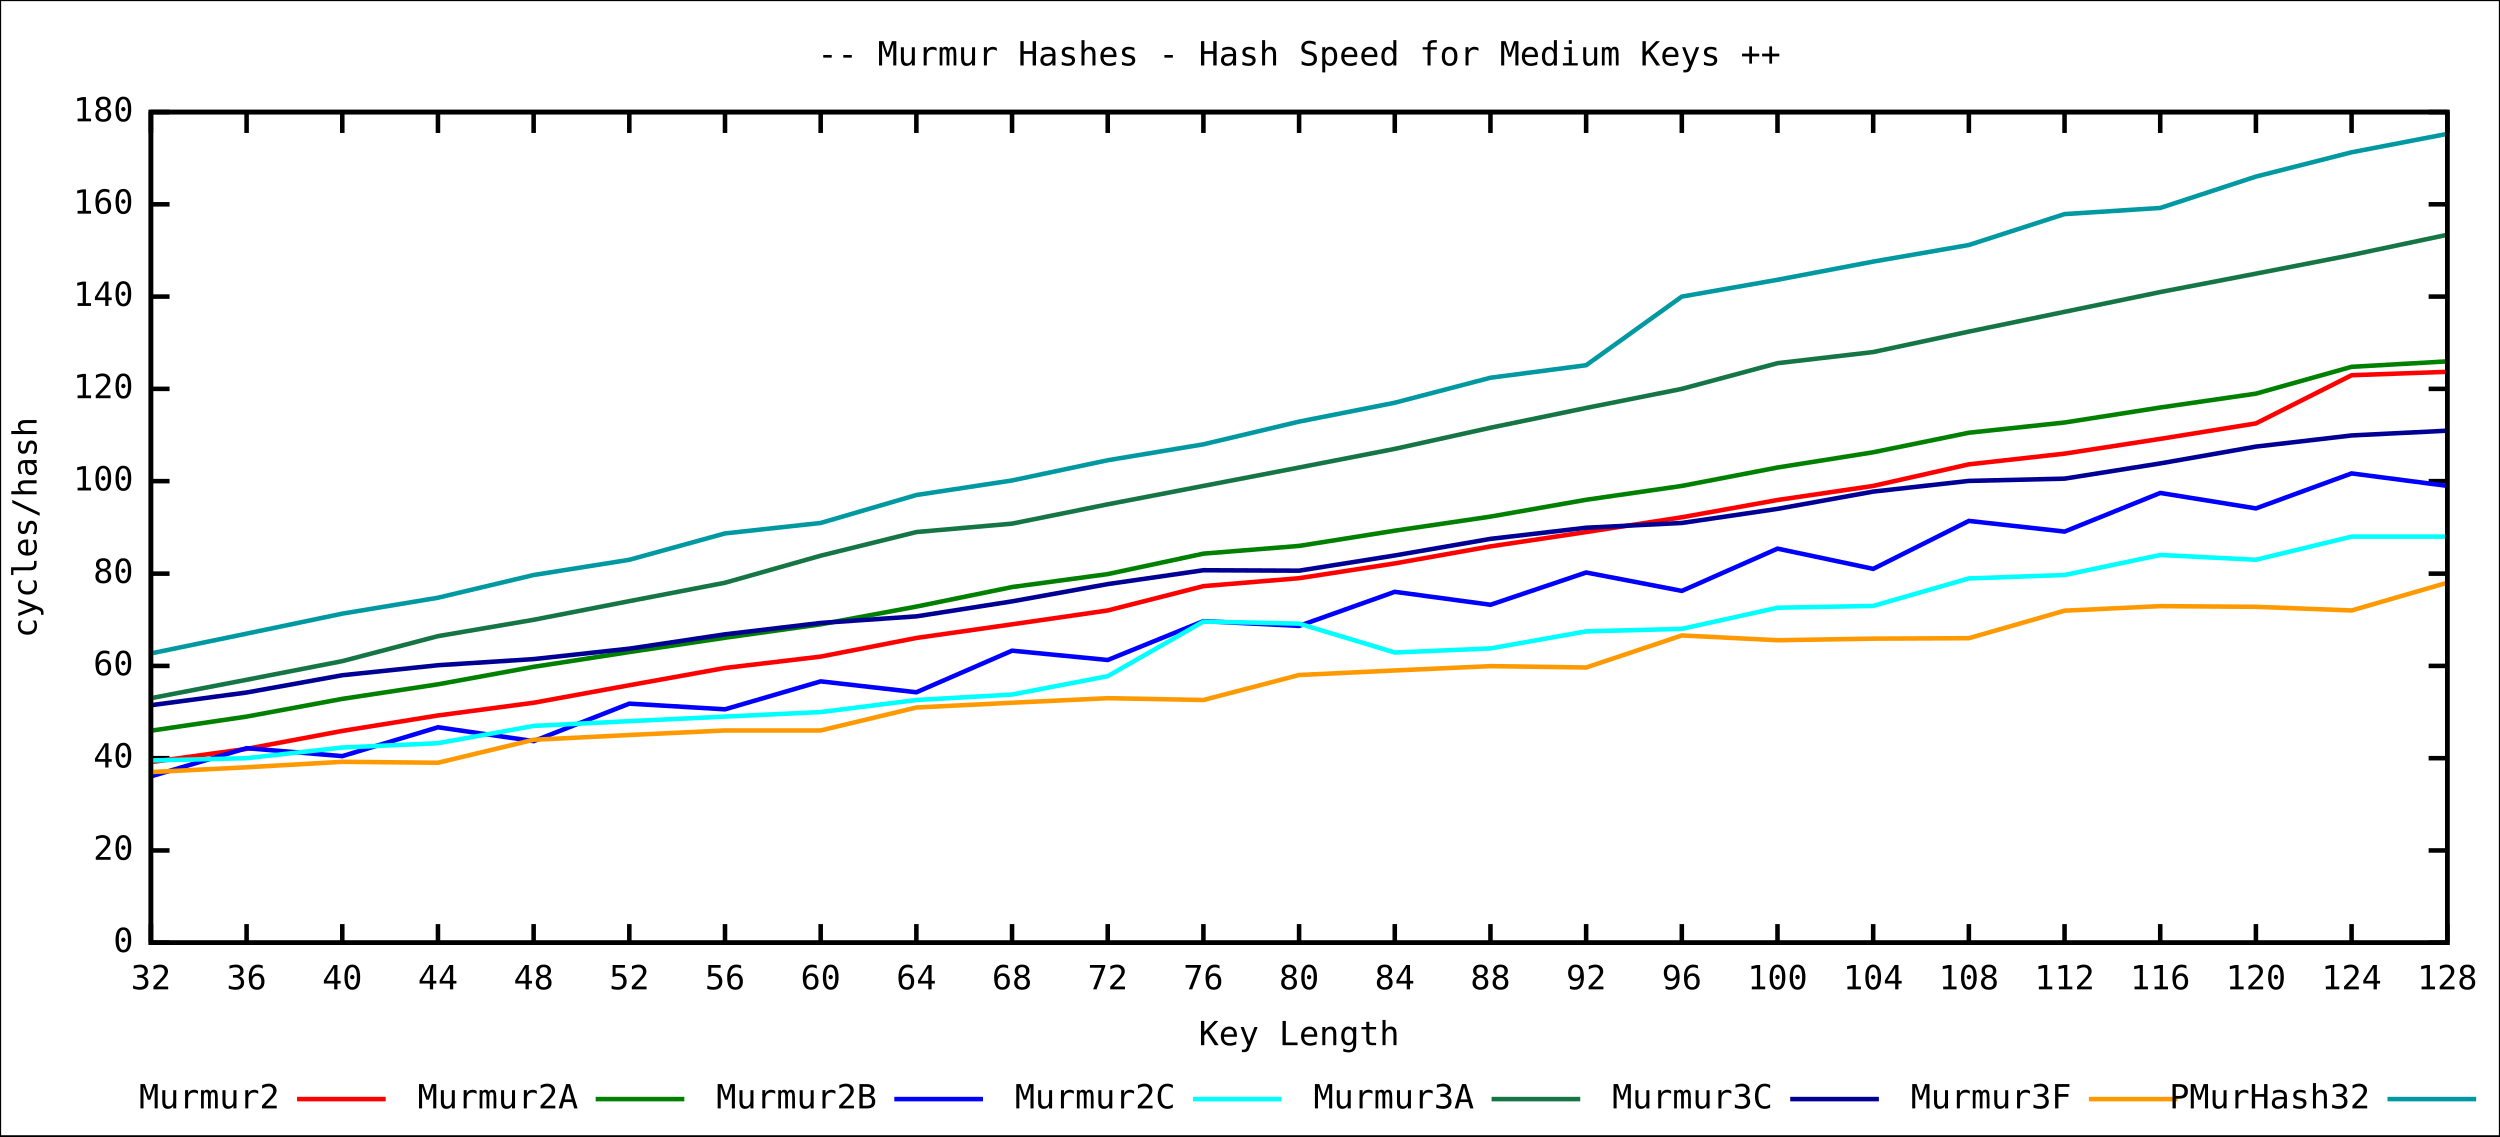
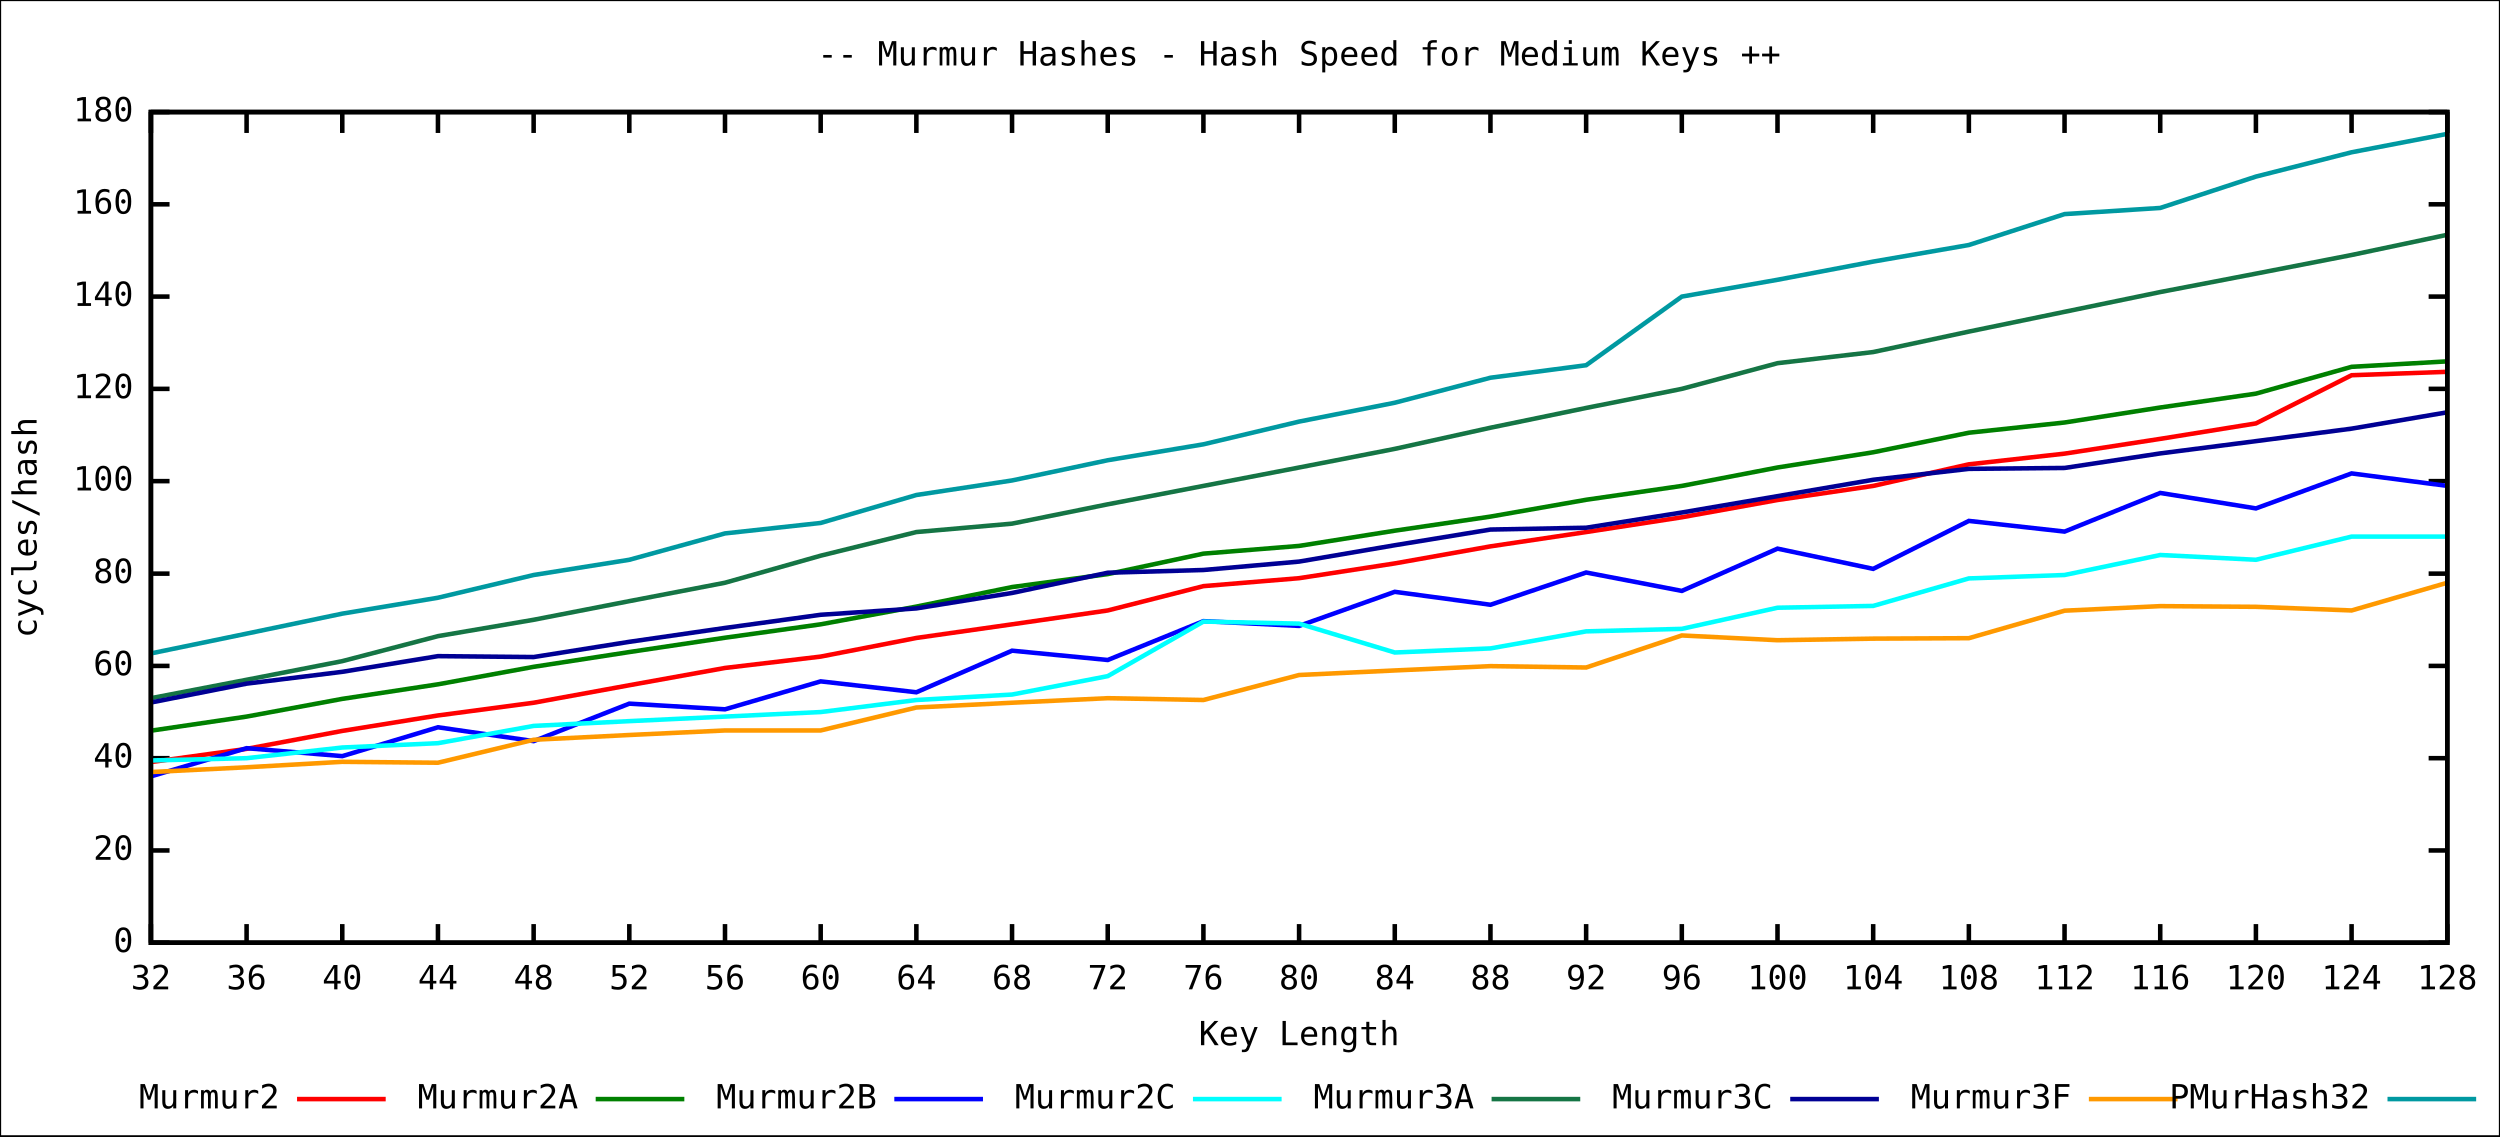
<svg xmlns="http://www.w3.org/2000/svg" xmlns:xlink="http://www.w3.org/1999/xlink" width="1100" height="500" viewBox="0 0 1100 500">
  <rect x="0" y="0" width="1100" height="500" fill="#ffffff" stroke="black" stroke-width="1" />
  <g id="gnuplot_canvas">
    <defs>
      <circle id="gpDot" r="0.5" stroke-width="0.5" />
      <path id="gpPt0" stroke-width="0.244" stroke="currentColor" d="M-1,0 h2 M0,-1 v2" />
      <path id="gpPt1" stroke-width="0.244" stroke="currentColor" d="M-1,-1 L1,1 M1,-1 L-1,1" />
      <path id="gpPt2" stroke-width="0.244" stroke="currentColor" d="M-1,0 L1,0 M0,-1 L0,1 M-1,-1 L1,1 M-1,1 L1,-1" />
      <rect id="gpPt3" stroke-width="0.244" stroke="currentColor" x="-1" y="-1" width="2" height="2" />
      <rect id="gpPt4" stroke-width="0.244" stroke="currentColor" fill="currentColor" x="-1" y="-1" width="2" height="2" />
      <circle id="gpPt5" stroke-width="0.244" stroke="currentColor" cx="0" cy="0" r="1" />
      <use xlink:href="#gpPt5" id="gpPt6" fill="currentColor" stroke="none" />
      <path id="gpPt7" stroke-width="0.244" stroke="currentColor" d="M0,-1.33 L-1.33,0.67 L1.33,0.67 z" />
      <use xlink:href="#gpPt7" id="gpPt8" fill="currentColor" stroke="none" />
      <use xlink:href="#gpPt7" id="gpPt9" stroke="currentColor" transform="rotate(180)" />
      <use xlink:href="#gpPt9" id="gpPt10" fill="currentColor" stroke="none" />
      <use xlink:href="#gpPt3" id="gpPt11" stroke="currentColor" transform="rotate(45)" />
      <use xlink:href="#gpPt11" id="gpPt12" fill="currentColor" stroke="none" />
    </defs>
    <g style="fill:none; color:white; stroke:black; stroke-width:2.00; stroke-linecap:butt; stroke-linejoin:miter">
</g>
    <g style="fill:none; color:black; stroke:currentColor; stroke-width:2.00; stroke-linecap:butt; stroke-linejoin:miter">
      <path stroke="black" d="M66.4,414.8 L74.6,414.8 M1076.8,414.8 L1068.6,414.8  h0.01" />
      <g transform="translate(58.7,418.9)" style="stroke:none; fill:black; font-family:mono; font-size:11.00pt; text-anchor:end">
        <text> 0</text>
      </g>
      <path stroke="black" d="M66.4,374.2 L74.6,374.2 M1076.8,374.2 L1068.6,374.2  h0.01" />
      <g transform="translate(58.7,378.3)" style="stroke:none; fill:black; font-family:mono; font-size:11.00pt; text-anchor:end">
        <text> 20</text>
      </g>
      <path stroke="black" d="M66.4,333.6 L74.6,333.6 M1076.8,333.6 L1068.6,333.6  h0.01" />
      <g transform="translate(58.7,337.7)" style="stroke:none; fill:black; font-family:mono; font-size:11.00pt; text-anchor:end">
        <text> 40</text>
      </g>
      <path stroke="black" d="M66.4,293.0 L74.6,293.0 M1076.8,293.0 L1068.6,293.0  h0.01" />
      <g transform="translate(58.7,297.1)" style="stroke:none; fill:black; font-family:mono; font-size:11.00pt; text-anchor:end">
        <text> 60</text>
      </g>
      <path stroke="black" d="M66.4,252.4 L74.6,252.4 M1076.8,252.4 L1068.6,252.4  h0.01" />
      <g transform="translate(58.7,256.5)" style="stroke:none; fill:black; font-family:mono; font-size:11.00pt; text-anchor:end">
        <text> 80</text>
      </g>
      <path stroke="black" d="M66.4,211.7 L74.6,211.7 M1076.8,211.7 L1068.6,211.7  h0.01" />
      <g transform="translate(58.7,215.8)" style="stroke:none; fill:black; font-family:mono; font-size:11.00pt; text-anchor:end">
        <text> 100</text>
      </g>
      <path stroke="black" d="M66.4,171.1 L74.6,171.1 M1076.8,171.1 L1068.6,171.1  h0.01" />
      <g transform="translate(58.7,175.2)" style="stroke:none; fill:black; font-family:mono; font-size:11.00pt; text-anchor:end">
        <text> 120</text>
      </g>
      <path stroke="black" d="M66.4,130.5 L74.6,130.5 M1076.8,130.5 L1068.6,130.5  h0.01" />
      <g transform="translate(58.7,134.6)" style="stroke:none; fill:black; font-family:mono; font-size:11.00pt; text-anchor:end">
        <text> 140</text>
      </g>
      <path stroke="black" d="M66.4,89.9 L74.6,89.9 M1076.8,89.9 L1068.6,89.9  h0.01" />
      <g transform="translate(58.7,94.0)" style="stroke:none; fill:black; font-family:mono; font-size:11.00pt; text-anchor:end">
        <text> 160</text>
      </g>
      <path stroke="black" d="M66.4,49.3 L74.6,49.3 M1076.8,49.3 L1068.6,49.3  h0.01" />
      <g transform="translate(58.7,53.4)" style="stroke:none; fill:black; font-family:mono; font-size:11.00pt; text-anchor:end">
        <text> 180</text>
      </g>
      <path stroke="black" d="M66.4,414.8 L66.4,406.6 M66.4,49.3 L66.4,57.5  h0.01" />
      <g transform="translate(66.4,435.3)" style="stroke:none; fill:black; font-family:mono; font-size:11.00pt; text-anchor:middle">
        <text> 32</text>
      </g>
      <path stroke="black" d="M108.5,414.8 L108.5,406.6 M108.5,49.3 L108.5,57.5  h0.01" />
      <g transform="translate(108.5,435.3)" style="stroke:none; fill:black; font-family:mono; font-size:11.00pt; text-anchor:middle">
        <text> 36</text>
      </g>
      <path stroke="black" d="M150.6,414.8 L150.6,406.6 M150.6,49.3 L150.6,57.5  h0.01" />
      <g transform="translate(150.6,435.3)" style="stroke:none; fill:black; font-family:mono; font-size:11.00pt; text-anchor:middle">
        <text> 40</text>
      </g>
      <path stroke="black" d="M192.7,414.8 L192.7,406.6 M192.7,49.3 L192.7,57.5  h0.01" />
      <g transform="translate(192.7,435.3)" style="stroke:none; fill:black; font-family:mono; font-size:11.00pt; text-anchor:middle">
        <text> 44</text>
      </g>
      <path stroke="black" d="M234.8,414.8 L234.8,406.6 M234.8,49.3 L234.8,57.5  h0.01" />
      <g transform="translate(234.8,435.3)" style="stroke:none; fill:black; font-family:mono; font-size:11.00pt; text-anchor:middle">
        <text> 48</text>
      </g>
      <path stroke="black" d="M276.9,414.8 L276.9,406.6 M276.9,49.3 L276.9,57.5  h0.01" />
      <g transform="translate(276.9,435.3)" style="stroke:none; fill:black; font-family:mono; font-size:11.00pt; text-anchor:middle">
        <text> 52</text>
      </g>
      <path stroke="black" d="M319.0,414.8 L319.0,406.6 M319.0,49.3 L319.0,57.5  h0.01" />
      <g transform="translate(319.0,435.3)" style="stroke:none; fill:black; font-family:mono; font-size:11.00pt; text-anchor:middle">
        <text> 56</text>
      </g>
      <path stroke="black" d="M361.1,414.8 L361.1,406.6 M361.1,49.3 L361.1,57.5  h0.01" />
      <g transform="translate(361.1,435.3)" style="stroke:none; fill:black; font-family:mono; font-size:11.00pt; text-anchor:middle">
        <text> 60</text>
      </g>
      <path stroke="black" d="M403.2,414.8 L403.2,406.6 M403.2,49.3 L403.2,57.5  h0.01" />
      <g transform="translate(403.2,435.3)" style="stroke:none; fill:black; font-family:mono; font-size:11.00pt; text-anchor:middle">
        <text> 64</text>
      </g>
      <path stroke="black" d="M445.3,414.8 L445.3,406.6 M445.3,49.3 L445.3,57.5  h0.01" />
      <g transform="translate(445.3,435.3)" style="stroke:none; fill:black; font-family:mono; font-size:11.00pt; text-anchor:middle">
        <text> 68</text>
      </g>
      <path stroke="black" d="M487.4,414.8 L487.4,406.6 M487.4,49.3 L487.4,57.5  h0.01" />
      <g transform="translate(487.4,435.3)" style="stroke:none; fill:black; font-family:mono; font-size:11.00pt; text-anchor:middle">
        <text> 72</text>
      </g>
      <path stroke="black" d="M529.5,414.8 L529.5,406.6 M529.5,49.3 L529.5,57.5  h0.01" />
      <g transform="translate(529.5,435.3)" style="stroke:none; fill:black; font-family:mono; font-size:11.00pt; text-anchor:middle">
        <text> 76</text>
      </g>
      <path stroke="black" d="M571.6,414.8 L571.6,406.6 M571.6,49.3 L571.6,57.5  h0.01" />
      <g transform="translate(571.6,435.3)" style="stroke:none; fill:black; font-family:mono; font-size:11.00pt; text-anchor:middle">
        <text> 80</text>
      </g>
      <path stroke="black" d="M613.7,414.8 L613.7,406.6 M613.7,49.3 L613.7,57.5  h0.01" />
      <g transform="translate(613.7,435.3)" style="stroke:none; fill:black; font-family:mono; font-size:11.00pt; text-anchor:middle">
        <text> 84</text>
      </g>
      <path stroke="black" d="M655.8,414.8 L655.8,406.6 M655.8,49.3 L655.8,57.5  h0.01" />
      <g transform="translate(655.8,435.3)" style="stroke:none; fill:black; font-family:mono; font-size:11.00pt; text-anchor:middle">
        <text> 88</text>
      </g>
      <path stroke="black" d="M697.9,414.8 L697.9,406.6 M697.9,49.3 L697.9,57.5  h0.01" />
      <g transform="translate(697.9,435.3)" style="stroke:none; fill:black; font-family:mono; font-size:11.00pt; text-anchor:middle">
        <text> 92</text>
      </g>
      <path stroke="black" d="M740.0,414.8 L740.0,406.6 M740.0,49.3 L740.0,57.5  h0.01" />
      <g transform="translate(740.0,435.3)" style="stroke:none; fill:black; font-family:mono; font-size:11.00pt; text-anchor:middle">
        <text> 96</text>
      </g>
      <path stroke="black" d="M782.1,414.8 L782.1,406.6 M782.1,49.3 L782.1,57.5  h0.01" />
      <g transform="translate(782.1,435.3)" style="stroke:none; fill:black; font-family:mono; font-size:11.00pt; text-anchor:middle">
        <text> 100</text>
      </g>
      <path stroke="black" d="M824.2,414.8 L824.2,406.6 M824.2,49.3 L824.2,57.5  h0.01" />
      <g transform="translate(824.2,435.3)" style="stroke:none; fill:black; font-family:mono; font-size:11.00pt; text-anchor:middle">
        <text> 104</text>
      </g>
      <path stroke="black" d="M866.3,414.8 L866.3,406.6 M866.3,49.3 L866.3,57.5  h0.01" />
      <g transform="translate(866.3,435.3)" style="stroke:none; fill:black; font-family:mono; font-size:11.00pt; text-anchor:middle">
        <text> 108</text>
      </g>
      <path stroke="black" d="M908.4,414.8 L908.4,406.6 M908.4,49.3 L908.4,57.5  h0.01" />
      <g transform="translate(908.4,435.3)" style="stroke:none; fill:black; font-family:mono; font-size:11.00pt; text-anchor:middle">
        <text> 112</text>
      </g>
      <path stroke="black" d="M950.5,414.8 L950.5,406.6 M950.5,49.3 L950.5,57.5  h0.01" />
      <g transform="translate(950.5,435.3)" style="stroke:none; fill:black; font-family:mono; font-size:11.00pt; text-anchor:middle">
        <text> 116</text>
      </g>
      <path stroke="black" d="M992.6,414.8 L992.6,406.6 M992.6,49.3 L992.6,57.5  h0.01" />
      <g transform="translate(992.6,435.3)" style="stroke:none; fill:black; font-family:mono; font-size:11.00pt; text-anchor:middle">
        <text> 120</text>
      </g>
      <path stroke="black" d="M1034.7,414.8 L1034.7,406.6 M1034.7,49.3 L1034.7,57.5  h0.01" />
      <g transform="translate(1034.7,435.3)" style="stroke:none; fill:black; font-family:mono; font-size:11.00pt; text-anchor:middle">
        <text> 124</text>
      </g>
      <path stroke="black" d="M1076.8,414.8 L1076.8,406.6 M1076.8,49.3 L1076.8,57.5  h0.01" />
      <g transform="translate(1076.8,435.3)" style="stroke:none; fill:black; font-family:mono; font-size:11.00pt; text-anchor:middle">
        <text> 128</text>
      </g>
      <path stroke="black" d="M66.4,49.3 L66.4,414.8 L1076.8,414.8 L1076.8,49.3 L66.4,49.3 Z  h0.01" />
      <g transform="translate(16.1,232.1) rotate(270)" style="stroke:none; fill:black; font-family:mono; font-size:11.00pt; text-anchor:middle">
        <text>cycles/hash</text>
      </g>
      <g transform="translate(571.6,459.9)" style="stroke:none; fill:black; font-family:mono; font-size:11.00pt; text-anchor:middle">
        <text>Key Length</text>
      </g>
      <g transform="translate(571.6,28.8)" style="stroke:none; fill:black; font-family:mono; font-size:11.00pt; text-anchor:middle">
        <text>
          <a href="Murmur_Hashes.short.svg">--</a> Murmur Hashes - Hash Speed for Medium Keys <a href="Murmur_Hashes.long.svg">++</a>
        </text>
      </g>
    </g>
    <g id="Murmur2">
      <g style="fill:none; color:red; stroke:currentColor; stroke-width:2.00; stroke-linecap:butt; stroke-linejoin:miter">
        <g visibility="visible">
          <g transform="translate(123.0,487.7)" style="stroke:none; fill:black; font-family:mono; font-size:11.00pt; text-anchor:end">
            <text>Murmur2</text>
          </g>
          <path d="M130.7,483.6 L169.7,483.6  h0.01" />
        </g>
        <path d="M66.4,335.3 L108.5,329.5 L150.6,321.6 L192.7,314.8 L234.8,309.2 L276.9,301.5 L319.0,293.9 L361.1,288.9    L403.2,280.7 L445.3,274.7 L487.4,268.6 L529.5,257.9 L571.6,254.4 L613.7,247.9 L655.8,240.4 L697.9,234.1    L740.0,227.6 L782.1,220.0 L824.2,213.8 L866.3,204.3 L908.4,199.6 L950.5,193.1 L992.6,186.3 L1034.7,165.1    L1076.8,163.6  h0.01" />
      </g>
    </g>
    <g id="Murmur2A">
      <g style="fill:none; color:green; stroke:currentColor; stroke-width:2.00; stroke-linecap:butt; stroke-linejoin:miter">
        <g visibility="visible">
          <g transform="translate(254.4,487.7)" style="stroke:none; fill:black; font-family:mono; font-size:11.00pt; text-anchor:end">
            <text>Murmur2A</text>
          </g>
          <path d="M262.1,483.6 L301.1,483.6  h0.01" />
        </g>
        <path d="M66.4,321.5 L108.5,315.3 L150.6,307.5 L192.7,301.1 L234.8,293.4 L276.9,286.9 L319.0,280.6 L361.1,274.7    L403.2,266.9 L445.3,258.3 L487.4,252.6 L529.5,243.6 L571.6,240.2 L613.7,233.5 L655.8,227.3 L697.9,219.9    L740.0,213.8 L782.1,205.7 L824.2,199.0 L866.3,190.4 L908.4,185.9 L950.5,179.3 L992.6,173.2 L1034.7,161.4    L1076.8,159.0  h0.01" />
      </g>
    </g>
    <g id="Murmur2B">
      <g style="fill:none; color:blue; stroke:currentColor; stroke-width:2.00; stroke-linecap:butt; stroke-linejoin:miter">
        <g visibility="visible">
          <g transform="translate(385.8,487.7)" style="stroke:none; fill:black; font-family:mono; font-size:11.00pt; text-anchor:end">
            <text>Murmur2B</text>
          </g>
          <path d="M393.5,483.6 L432.5,483.6  h0.01" />
        </g>
        <path d="M66.4,341.6 L108.5,329.2 L150.6,332.7 L192.7,320.0 L234.8,326.1 L276.9,309.6 L319.0,312.1 L361.1,299.8    L403.2,304.6 L445.3,286.3 L487.4,290.4 L529.5,273.3 L571.6,275.4 L613.7,260.4 L655.8,266.1 L697.9,251.9    L740.0,260.0 L782.1,241.4 L824.2,250.3 L866.3,229.2 L908.4,233.9 L950.5,216.9 L992.6,223.7 L1034.7,208.3    L1076.8,213.8  h0.01" />
      </g>
    </g>
    <g id="Murmur2C">
      <g style="fill:none; color:cyan; stroke:currentColor; stroke-width:2.00; stroke-linecap:butt; stroke-linejoin:miter">
        <g visibility="visible">
          <g transform="translate(517.2,487.7)" style="stroke:none; fill:black; font-family:mono; font-size:11.00pt; text-anchor:end">
            <text>Murmur2C</text>
          </g>
          <path d="M524.9,483.6 L563.9,483.6  h0.01" />
        </g>
        <path d="M66.4,334.6 L108.5,333.6 L150.6,328.9 L192.7,327.0 L234.8,319.4 L276.9,317.3 L319.0,315.3 L361.1,313.3    L403.2,308.0 L445.3,305.6 L487.4,297.5 L529.5,273.5 L571.6,274.4 L613.7,287.1 L655.8,285.3 L697.9,277.8    L740.0,276.7 L782.1,267.4 L824.2,266.6 L866.3,254.5 L908.4,253.0 L950.5,244.2 L992.6,246.3 L1034.7,236.1    L1076.8,236.1  h0.01" />
      </g>
    </g>
    <g id="Murmur3A">
      <g style="fill:none; color:#157545; stroke:currentColor; stroke-width:2.00; stroke-linecap:butt; stroke-linejoin:miter">
        <g visibility="visible">
          <g transform="translate(648.6,487.7)" style="stroke:none; fill:black; font-family:mono; font-size:11.00pt; text-anchor:end">
            <text>Murmur3A</text>
          </g>
          <path d="M656.3,483.6 L695.3,483.6  h0.01" />
        </g>
        <path d="M66.4,307.2 L108.5,299.1 L150.6,290.9 L192.7,279.9 L234.8,272.7 L276.9,264.5 L319.0,256.4 L361.1,244.5    L403.2,234.1 L445.3,230.4 L487.4,221.9 L529.5,213.8 L571.6,205.7 L613.7,197.5 L655.8,188.2 L697.9,179.5    L740.0,171.1 L782.1,159.8 L824.2,154.9 L866.3,145.9 L908.4,137.2 L950.5,128.5 L992.6,120.4 L1034.7,112.2    L1076.8,103.3  h0.01" />
      </g>
    </g>
    <g id="Murmur3C">
      <g style="fill:none; color:#000094; stroke:currentColor; stroke-width:2.00; stroke-linecap:butt; stroke-linejoin:miter">
        <g visibility="visible">
          <g transform="translate(780.0,487.7)" style="stroke:none; fill:black; font-family:mono; font-size:11.00pt; text-anchor:end">
            <text>Murmur3C</text>
          </g>
          <path d="M787.7,483.6 L826.7,483.6  h0.01" />
        </g>
-         <path d="M66.4,310.3 L108.5,304.7 L150.6,297.1 L192.7,292.7 L234.8,290.0 L276.9,285.4 L319.0,279.1 L361.1,274.1    L403.2,271.2 L445.3,264.6 L487.4,257.0 L529.5,250.9 L571.6,251.1 L613.7,244.4 L655.8,237.1 L697.9,232.2    L740.0,230.1 L782.1,223.9 L824.2,216.3 L866.3,211.6 L908.4,210.6 L950.5,203.9 L992.6,196.5 L1034.7,191.6    L1076.8,189.5  h0.01" />
+         <path d="M66.4,309.1 L108.5,300.8 L150.6,295.6 L192.7,288.7 L234.8,289.1 L276.9,282.4 L319.0,276.3 L361.1,270.5    L403.2,267.7 L445.3,260.9 L487.4,252.0 L529.5,250.8 L571.6,247.1 L613.7,239.9 L655.8,233.0 L697.9,232.2    L740.0,225.5 L782.1,218.3 L824.2,211.1 L866.3,206.3 L908.4,205.9 L950.5,199.5 L992.6,194.1 L1034.7,188.6    L1076.8,181.4  h0.01" />
      </g>
    </g>
    <g id="Murmur3F">
      <g style="fill:none; color:#FF9900; stroke:currentColor; stroke-width:2.00; stroke-linecap:butt; stroke-linejoin:miter">
        <g visibility="visible">
          <g transform="translate(911.4,487.7)" style="stroke:none; fill:black; font-family:mono; font-size:11.00pt; text-anchor:end">
            <text>Murmur3F</text>
          </g>
          <path d="M919.1,483.6 L958.1,483.6  h0.01" />
        </g>
        <path d="M66.4,339.7 L108.5,337.6 L150.6,335.2 L192.7,335.6 L234.8,325.5 L276.9,323.4 L319.0,321.4 L361.1,321.4    L403.2,311.3 L445.3,309.2 L487.4,307.2 L529.5,308.0 L571.6,297.0 L613.7,295.0 L655.8,293.1 L697.9,293.7    L740.0,279.6 L782.1,281.7 L824.2,281.0 L866.3,280.8 L908.4,268.7 L950.5,266.7 L992.6,267.0 L1034.7,268.6    L1076.8,256.4  h0.01" />
      </g>
    </g>
    <g id="PMurHash32">
      <g style="fill:none; color:#0099A1; stroke:currentColor; stroke-width:2.00; stroke-linecap:butt; stroke-linejoin:miter">
        <g visibility="visible">
          <g transform="translate(1042.8,487.7)" style="stroke:none; fill:black; font-family:mono; font-size:11.00pt; text-anchor:end">
            <text>PMurHash32</text>
          </g>
          <path d="M1050.5,483.6 L1089.5,483.6  h0.01" />
        </g>
        <path d="M66.4,287.5 L108.5,278.8 L150.6,270.0 L192.7,263.0 L234.8,253.0 L276.9,246.3 L319.0,234.7 L361.1,230.1    L403.2,217.8 L445.3,211.4 L487.4,202.5 L529.5,195.5 L571.6,185.5 L613.7,177.2 L655.8,166.2 L697.9,160.7    L740.0,130.5 L782.1,123.1 L824.2,115.1 L866.3,107.8 L908.4,94.2 L950.5,91.5 L992.6,77.7 L1034.7,67.0    L1076.8,58.9  h0.01" />
      </g>
    </g>
    <g style="fill:none; color:black; stroke:currentColor; stroke-width:2.00; stroke-linecap:butt; stroke-linejoin:miter">
      <path stroke="black" d="M66.4,49.3 L66.4,414.8 L1076.8,414.8 L1076.8,49.3 L66.4,49.3 Z  h0.01" />
    </g>
  </g>
  <text id="coord_text" text-anchor="start" pointer-events="none" font-size="12" font-family="Arial" visibility="hidden"> </text>
</svg>
